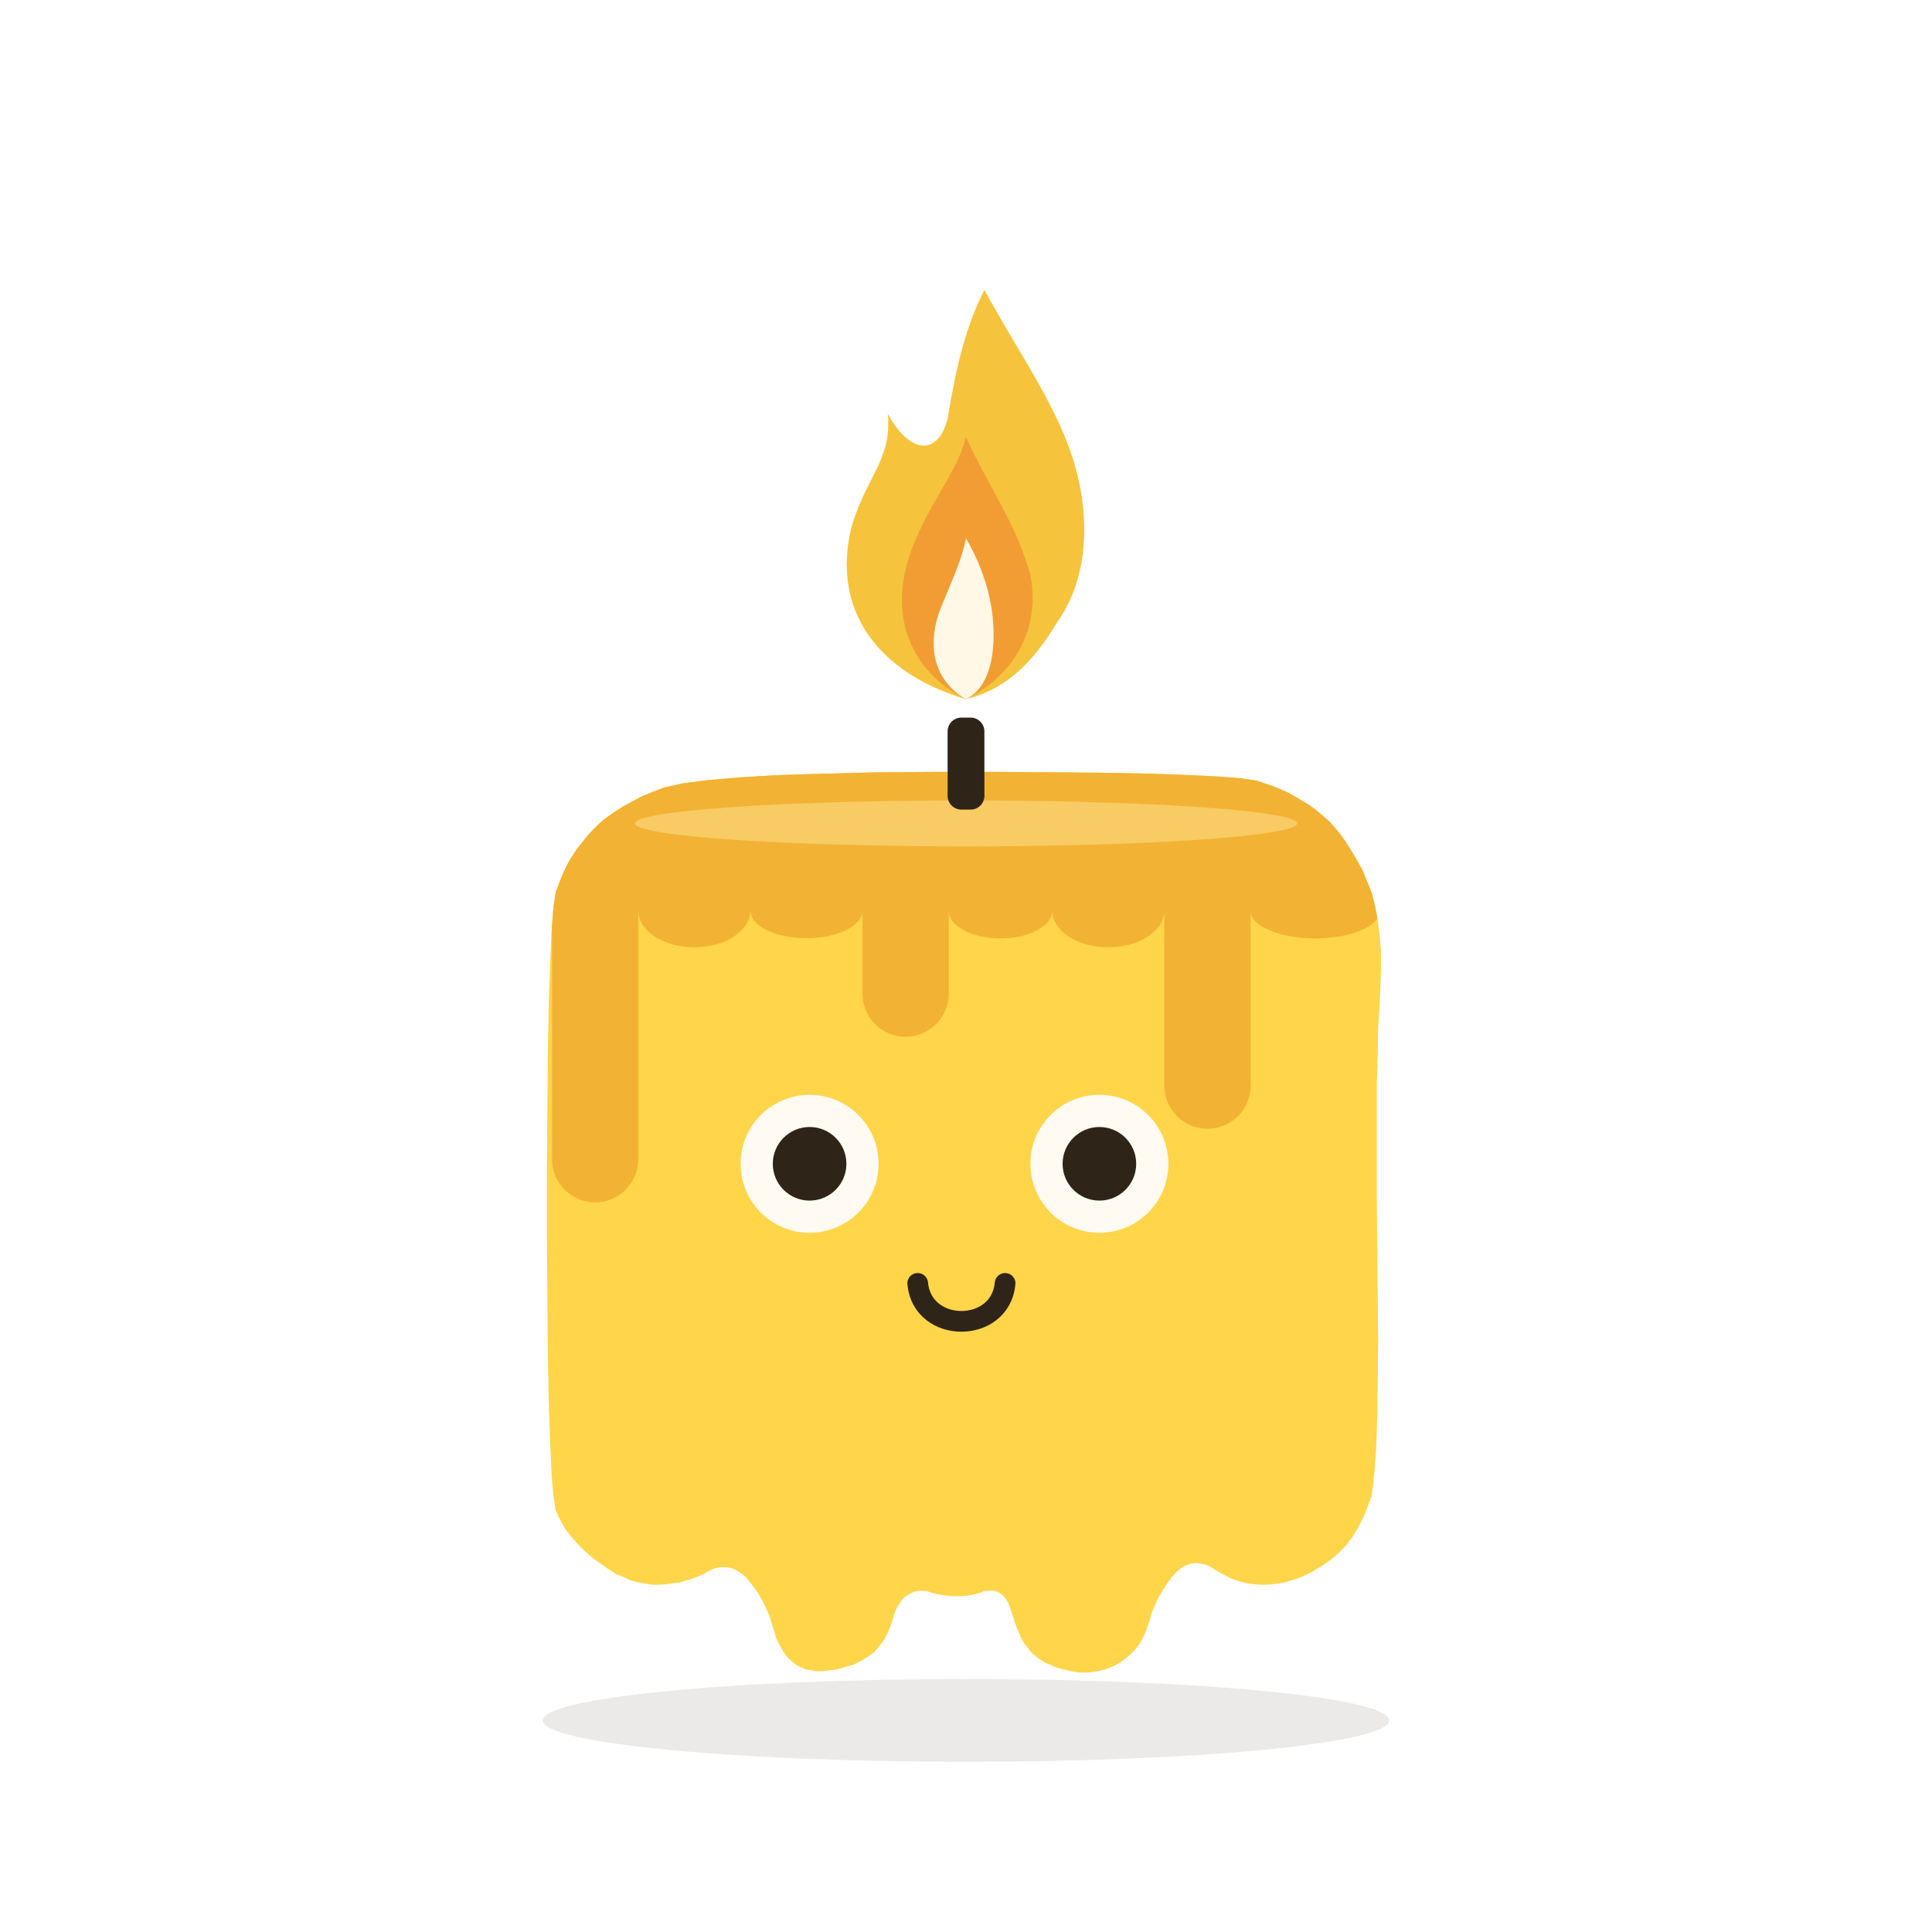
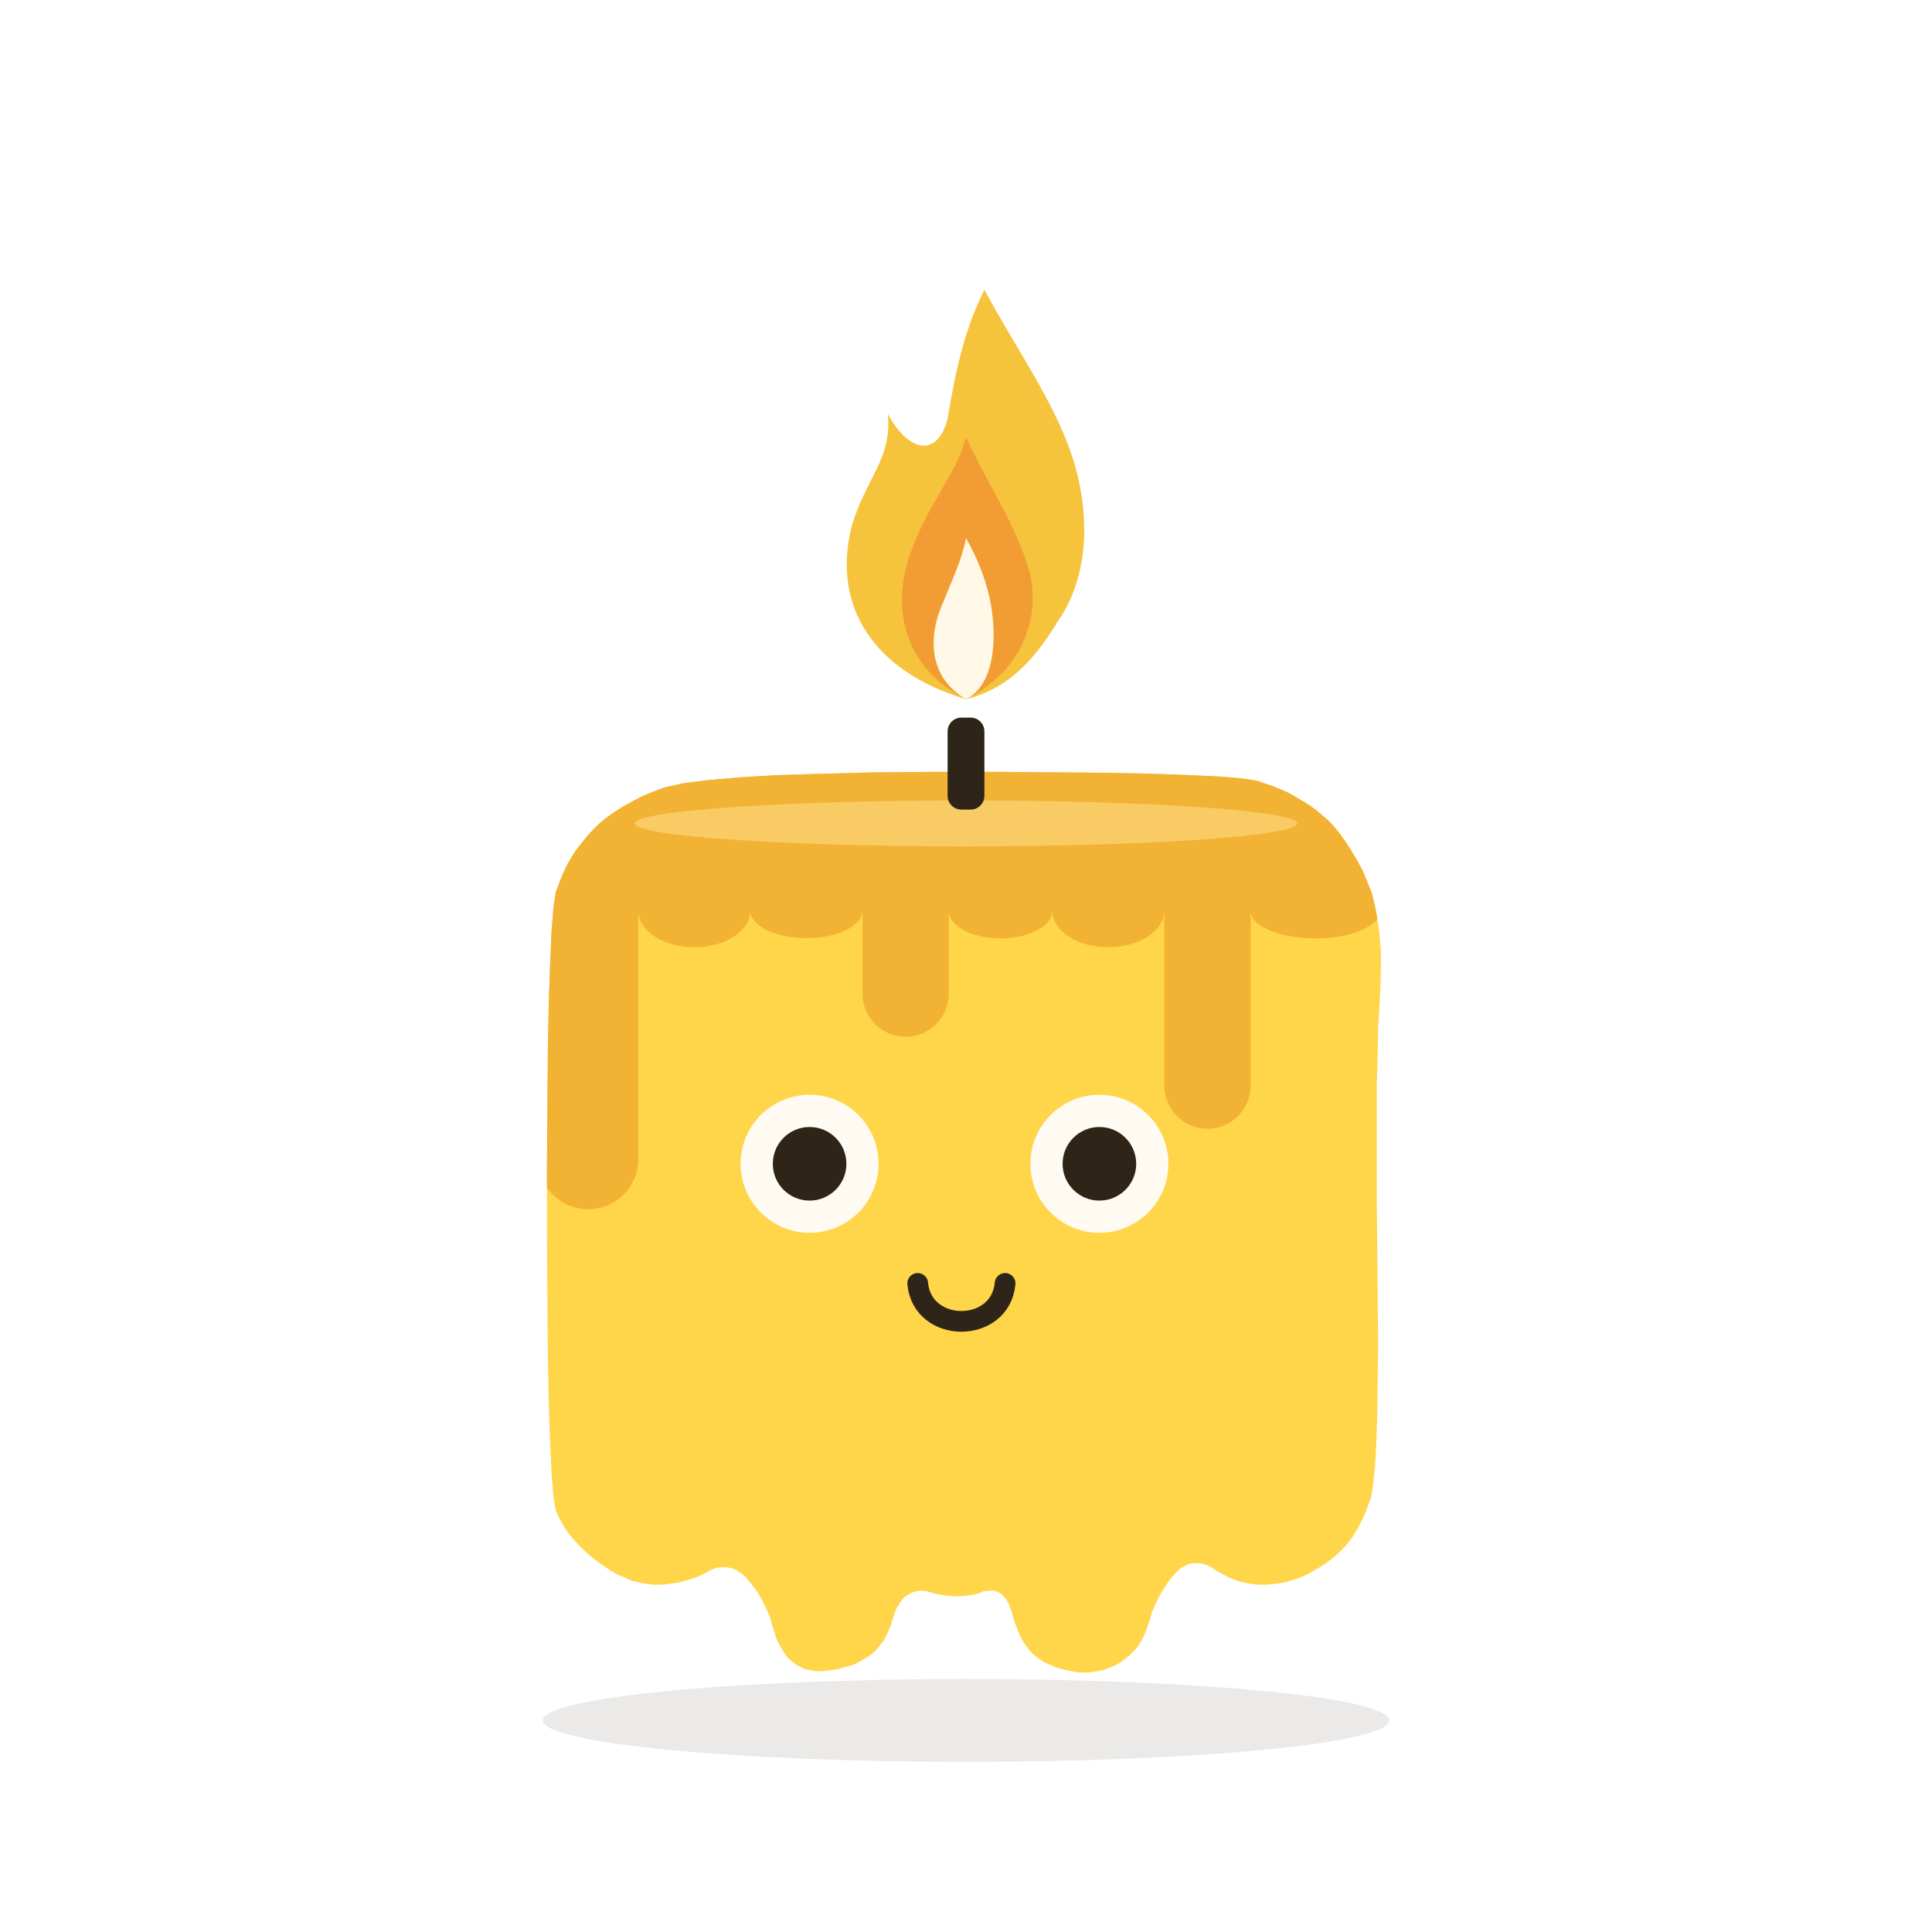
<svg xmlns="http://www.w3.org/2000/svg" viewBox="-60 -50 420 420">
  <ellipse id="그림자_370" cx="150" cy="324" rx="92" ry="9" fill="#2E2418" opacity="0.1" />
  <g id="휘서_371">
    <g id="포즈_372" transform="translate(0,0) rotate(0 150 316)">
      <g id="몸통_373" transform="translate(150,0) scale(1,1) translate(-150,0)">
        <path id="몸통-면_374" d="M142.9,117.8 L157.1,117.8 L169.8,117.9 L180.9,118.0 L190.5,118.2 L198.5,118.5 L204.9,118.8 L209.8,119.2 L213.2,119.7 L214.9,120.3 L216.7,120.9 L218.4,121.6 L220.0,122.3 L221.6,123.2 L223.1,124.1 L224.6,125.0 L226.1,126.1 L227.4,127.2 L228.8,128.4 L230.1,129.8 L231.4,131.4 L232.6,133.1 L233.8,135.0 L235.0,137.0 L236.2,139.2 L237.2,141.6 L238.2,144.1 L238.9,146.9 L239.5,150.0 L239.9,153.2 L240.2,156.7 L240.2,160.4 L240.1,164.3 L239.9,168.4 L239.6,173.4 L239.5,179.2 L239.3,185.9 L239.3,193.4 L239.3,201.8 L239.3,211.0 L239.4,221.1 L239.5,232.0 L239.6,241.7 L239.5,250.3 L239.4,257.7 L239.2,263.9 L238.9,268.9 L238.5,272.8 L238.1,275.5 L237.5,277.0 L237.0,278.4 L236.4,279.8 L235.8,281.0 L235.2,282.2 L234.5,283.3 L233.9,284.3 L233.2,285.2 L232.5,286.1 L231.7,286.9 L230.9,287.7 L230.0,288.5 L229.1,289.2 L228.0,290.0 L226.9,290.7 L225.7,291.4 L224.5,292.1 L223.2,292.7 L221.9,293.2 L220.6,293.6 L219.3,294.0 L218.0,294.2 L216.6,294.4 L215.3,294.5 L213.9,294.5 L212.6,294.4 L211.2,294.2 L209.9,293.9 L208.6,293.5 L207.3,293.0 L206.0,292.3 L204.7,291.6 L203.5,290.8 L202.3,290.2 L201.1,289.9 L199.9,289.8 L198.8,289.9 L197.8,290.3 L196.7,290.9 L195.7,291.8 L194.8,292.8 L193.9,294.0 L193.1,295.2 L192.3,296.5 L191.6,297.8 L191.0,299.1 L190.4,300.5 L190.0,302.0 L189.5,303.5 L189.0,304.9 L188.4,306.2 L187.7,307.4 L186.9,308.5 L185.9,309.5 L184.9,310.4 L183.8,311.2 L182.5,312.0 L181.3,312.5 L180.0,313.0 L178.7,313.3 L177.4,313.5 L176.1,313.6 L174.7,313.6 L173.3,313.4 L172.0,313.1 L170.7,312.8 L169.4,312.4 L168.3,311.9 L167.3,311.5 L166.3,310.9 L165.5,310.3 L164.7,309.7 L164.0,309.0 L163.4,308.2 L162.7,307.3 L162.1,306.3 L161.6,305.2 L161.1,304.0 L160.6,302.7 L160.2,301.3 L159.7,299.8 L159.2,298.5 L158.6,297.5 L157.9,296.7 L157.0,296.1 L156.1,295.8 L155.1,295.8 L153.9,295.9 L152.7,296.4 L151.4,296.7 L150.1,296.9 L148.7,297.0 L147.3,297.0 L145.9,296.9 L144.5,296.7 L143.0,296.4 L141.5,295.9 L140.1,295.8 L138.8,296.0 L137.7,296.5 L136.6,297.2 L135.7,298.3 L134.9,299.6 L134.3,301.2 L133.7,303.2 L133.0,304.9 L132.2,306.5 L131.1,307.9 L130.0,309.2 L128.6,310.2 L127.1,311.1 L125.5,311.9 L123.7,312.4 L122.0,312.9 L120.4,313.1 L118.9,313.3 L117.5,313.3 L116.3,313.1 L115.1,312.9 L114.0,312.4 L113.1,311.9 L112.2,311.2 L111.3,310.4 L110.6,309.5 L109.9,308.4 L109.3,307.3 L108.7,306.0 L108.3,304.6 L107.8,303.1 L107.4,301.6 L106.8,300.2 L106.2,298.9 L105.5,297.6 L104.8,296.3 L103.9,295.1 L103.0,293.9 L102.1,292.8 L101.1,292.0 L100.0,291.3 L99.0,290.9 L97.9,290.7 L96.7,290.7 L95.5,290.9 L94.3,291.4 L93.1,292.1 L91.8,292.7 L90.5,293.2 L89.1,293.6 L87.7,294.0 L86.3,294.2 L84.9,294.4 L83.4,294.5 L81.9,294.5 L80.4,294.3 L78.8,294.0 L77.2,293.6 L75.7,292.9 L74.0,292.2 L72.4,291.2 L70.8,290.1 L69.1,288.9 L67.6,287.6 L66.2,286.3 L65.0,285.0 L63.9,283.7 L62.9,282.4 L62.1,281.0 L61.4,279.7 L60.8,278.3 L60.3,275.2 L59.9,270.3 L59.6,263.6 L59.3,255.2 L59.1,245.0 L59.0,233.1 L58.9,219.4 L58.9,203.9 L59.0,190.2 L59.1,178.2 L59.3,167.9 L59.6,159.3 L59.9,152.5 L60.3,147.4 L60.8,144.0 L61.4,142.4 L62.0,140.8 L62.7,139.2 L63.5,137.6 L64.4,136.1 L65.4,134.6 L66.5,133.2 L67.7,131.7 L68.9,130.4 L70.3,129.0 L71.9,127.7 L73.6,126.5 L75.5,125.3 L77.5,124.2 L79.6,123.1 L82.0,122.1 L84.4,121.2 L88.4,120.3 L93.8,119.6 L100.7,119.0 L109.0,118.5 L118.8,118.2 L130.1,117.9 Z" fill="#FFD54A" />
      </g>
      <g id="촛농_375" transform="translate(150,0) scale(1,1) translate(-150,0)">
        <defs>
          <clipPath id="hwclip23">
            <path d="M142.9,117.8 L157.1,117.8 L169.8,117.9 L180.9,118.0 L190.5,118.2 L198.5,118.5 L204.9,118.8 L209.8,119.2 L213.2,119.7 L214.9,120.3 L216.7,120.9 L218.4,121.6 L220.0,122.3 L221.6,123.2 L223.1,124.1 L224.6,125.0 L226.1,126.1 L227.4,127.2 L228.8,128.4 L230.1,129.8 L231.4,131.4 L232.6,133.1 L233.8,135.0 L235.0,137.0 L236.2,139.2 L237.2,141.6 L238.2,144.1 L238.9,146.9 L239.5,150.0 L239.9,153.2 L240.2,156.7 L240.2,160.4 L240.1,164.3 L239.9,168.4 L239.6,173.4 L239.5,179.2 L239.3,185.9 L239.3,193.4 L239.3,201.8 L239.3,211.0 L239.4,221.1 L239.5,232.0 L239.6,241.7 L239.5,250.3 L239.4,257.7 L239.2,263.9 L238.9,268.9 L238.5,272.8 L238.1,275.5 L237.5,277.0 L237.0,278.4 L236.4,279.8 L235.8,281.0 L235.2,282.2 L234.5,283.3 L233.9,284.3 L233.2,285.2 L232.5,286.1 L231.7,286.9 L230.9,287.7 L230.0,288.5 L229.1,289.2 L228.0,290.0 L226.9,290.7 L225.7,291.4 L224.5,292.1 L223.2,292.7 L221.9,293.2 L220.6,293.6 L219.3,294.0 L218.0,294.2 L216.6,294.4 L215.3,294.5 L213.9,294.5 L212.6,294.4 L211.2,294.2 L209.9,293.9 L208.6,293.5 L207.3,293.0 L206.0,292.3 L204.7,291.6 L203.5,290.8 L202.3,290.2 L201.1,289.9 L199.9,289.8 L198.8,289.9 L197.8,290.3 L196.7,290.9 L195.7,291.8 L194.8,292.8 L193.9,294.0 L193.1,295.2 L192.3,296.5 L191.6,297.8 L191.0,299.1 L190.4,300.5 L190.0,302.0 L189.5,303.5 L189.0,304.9 L188.4,306.2 L187.7,307.4 L186.9,308.5 L185.9,309.5 L184.9,310.4 L183.8,311.2 L182.5,312.0 L181.3,312.5 L180.0,313.0 L178.7,313.3 L177.4,313.5 L176.1,313.6 L174.7,313.6 L173.3,313.4 L172.0,313.1 L170.7,312.8 L169.4,312.4 L168.3,311.9 L167.3,311.5 L166.3,310.9 L165.5,310.3 L164.7,309.7 L164.0,309.0 L163.4,308.2 L162.7,307.3 L162.1,306.3 L161.6,305.2 L161.1,304.0 L160.6,302.7 L160.2,301.3 L159.7,299.8 L159.2,298.5 L158.6,297.5 L157.9,296.7 L157.0,296.1 L156.1,295.8 L155.1,295.8 L153.9,295.9 L152.7,296.4 L151.4,296.7 L150.1,296.9 L148.7,297.0 L147.3,297.0 L145.9,296.9 L144.5,296.7 L143.0,296.4 L141.5,295.9 L140.1,295.8 L138.8,296.0 L137.7,296.5 L136.6,297.2 L135.7,298.3 L134.9,299.6 L134.3,301.2 L133.7,303.2 L133.0,304.9 L132.2,306.5 L131.1,307.9 L130.0,309.2 L128.6,310.2 L127.1,311.1 L125.5,311.9 L123.7,312.4 L122.0,312.9 L120.4,313.1 L118.9,313.3 L117.5,313.3 L116.3,313.1 L115.1,312.9 L114.0,312.4 L113.1,311.9 L112.2,311.2 L111.3,310.4 L110.6,309.5 L109.9,308.4 L109.3,307.3 L108.7,306.0 L108.3,304.6 L107.8,303.1 L107.4,301.6 L106.8,300.2 L106.2,298.9 L105.5,297.6 L104.8,296.3 L103.9,295.1 L103.0,293.9 L102.1,292.8 L101.1,292.0 L100.0,291.3 L99.0,290.9 L97.9,290.7 L96.7,290.7 L95.5,290.9 L94.3,291.4 L93.1,292.1 L91.8,292.7 L90.5,293.2 L89.1,293.6 L87.7,294.0 L86.3,294.2 L84.9,294.4 L83.4,294.5 L81.9,294.5 L80.4,294.3 L78.8,294.0 L77.2,293.6 L75.7,292.9 L74.0,292.2 L72.4,291.2 L70.8,290.1 L69.1,288.9 L67.6,287.6 L66.2,286.3 L65.0,285.0 L63.9,283.7 L62.9,282.4 L62.1,281.0 L61.4,279.7 L60.8,278.3 L60.3,275.2 L59.9,270.3 L59.6,263.6 L59.3,255.2 L59.1,245.0 L59.0,233.1 L58.9,219.4 L58.9,203.9 L59.0,190.2 L59.1,178.2 L59.3,167.9 L59.6,159.3 L59.9,152.5 L60.3,147.4 L60.8,144.0 L61.4,142.4 L62.0,140.8 L62.7,139.2 L63.5,137.6 L64.4,136.1 L65.4,134.6 L66.5,133.2 L67.7,131.7 L68.9,130.4 L70.3,129.0 L71.9,127.7 L73.6,126.5 L75.5,125.3 L77.5,124.2 L79.6,123.1 L82.0,122.1 L84.4,121.2 L88.4,120.3 L93.8,119.6 L100.7,119.0 L109.0,118.5 L118.8,118.2 L130.1,117.9 Z" />
          </clipPath>
        </defs>
        <g clip-path="url(#hwclip23)">
-           <path id="촛농-흐름_376" d="M60,116 H240 V148 a14.062,6 0 0 1 -28.125,0 v38 a9.375,9.375 0 0 1 -18.75,0 v-38 a12.188,8 0 0 1 -24.375,0 a11.25,6 0 0 1 -22.5,0 v18 a9.375,9.375 0 0 1 -18.75,0 v-18 a12.188,6 0 0 1 -24.375,0 a12.188,8 0 0 1 -24.375,0 v54 a9.375,9.375 0 0 1 -18.75,0 v-54 Z" fill="#F2B233" />
+           <path id="촛농-흐름_376" d="M60,116 H240 V148 a14.062,6 0 0 1 -28.125,0 v38 a9.375,9.375 0 0 1 -18.75,0 v-38 a12.188,8 0 0 1 -24.375,0 a11.25,6 0 0 1 -22.5,0 v18 a9.375,9.375 0 0 1 -18.75,0 v-18 a12.188,6 0 0 1 -24.375,0 a12.188,8 0 0 1 -24.375,0 v54 a10.875,10.875 0 0 1 -21.75,0 h-4 V116 Z" fill="#F2B233" />
        </g>
        <ellipse id="윗면_377" cx="150" cy="129" rx="72" ry="5" fill="#FFE9A0" opacity=".45" />
      </g>
      <rect id="심지_378" x="146" y="106" width="8" height="20" rx="3" fill="#2E2418" />
      <g id="불꽃_379">
        <g id="불꽃-모양_380">
          <path d="M150,102 C130,96 121,82 125,65 C128,54 134,50 133,40 C138,49 144,49 146,41 C148,29 150,21 154,13 C161,26 169,37 173,49 C177,61 177,75 170,85 C164,95 158,100 150,102 Z" fill="#F6C33C" />
          <path d="M150,102 C138,96 133,84 138,70 C142,59 148,53 150,45 C155,56 161,64 164,75 C166,85 162,96 150,102 Z" fill="#F29D33" />
          <path d="M150,102 C143,98 141,90 145,81 C147,76 149,72 150,67 C154,74 156,81 156,88 C156,95 154,100 150,102 Z" fill="#FFF8E6" />
        </g>
      </g>
      <g id="눈_381">
        <g id="눈-왼_382">
          <circle cx="116" cy="203" r="15" fill="#FFFBF3" />
          <g id="동공_383">
            <circle cx="116" cy="203" r="8" fill="#2E2418" />
          </g>
        </g>
        <g id="눈-오른_384">
          <circle cx="179" cy="203" r="15" fill="#FFFBF3" />
          <g id="동공_385">
            <circle cx="179" cy="203" r="8" fill="#2E2418" />
          </g>
        </g>
      </g>
      <path id="입_386" d="M139.5,229 c1,11 18,11 19,0" stroke="#2E2418" stroke-width="4.5" fill="none" stroke-linecap="round" />
    </g>
  </g>
</svg>
